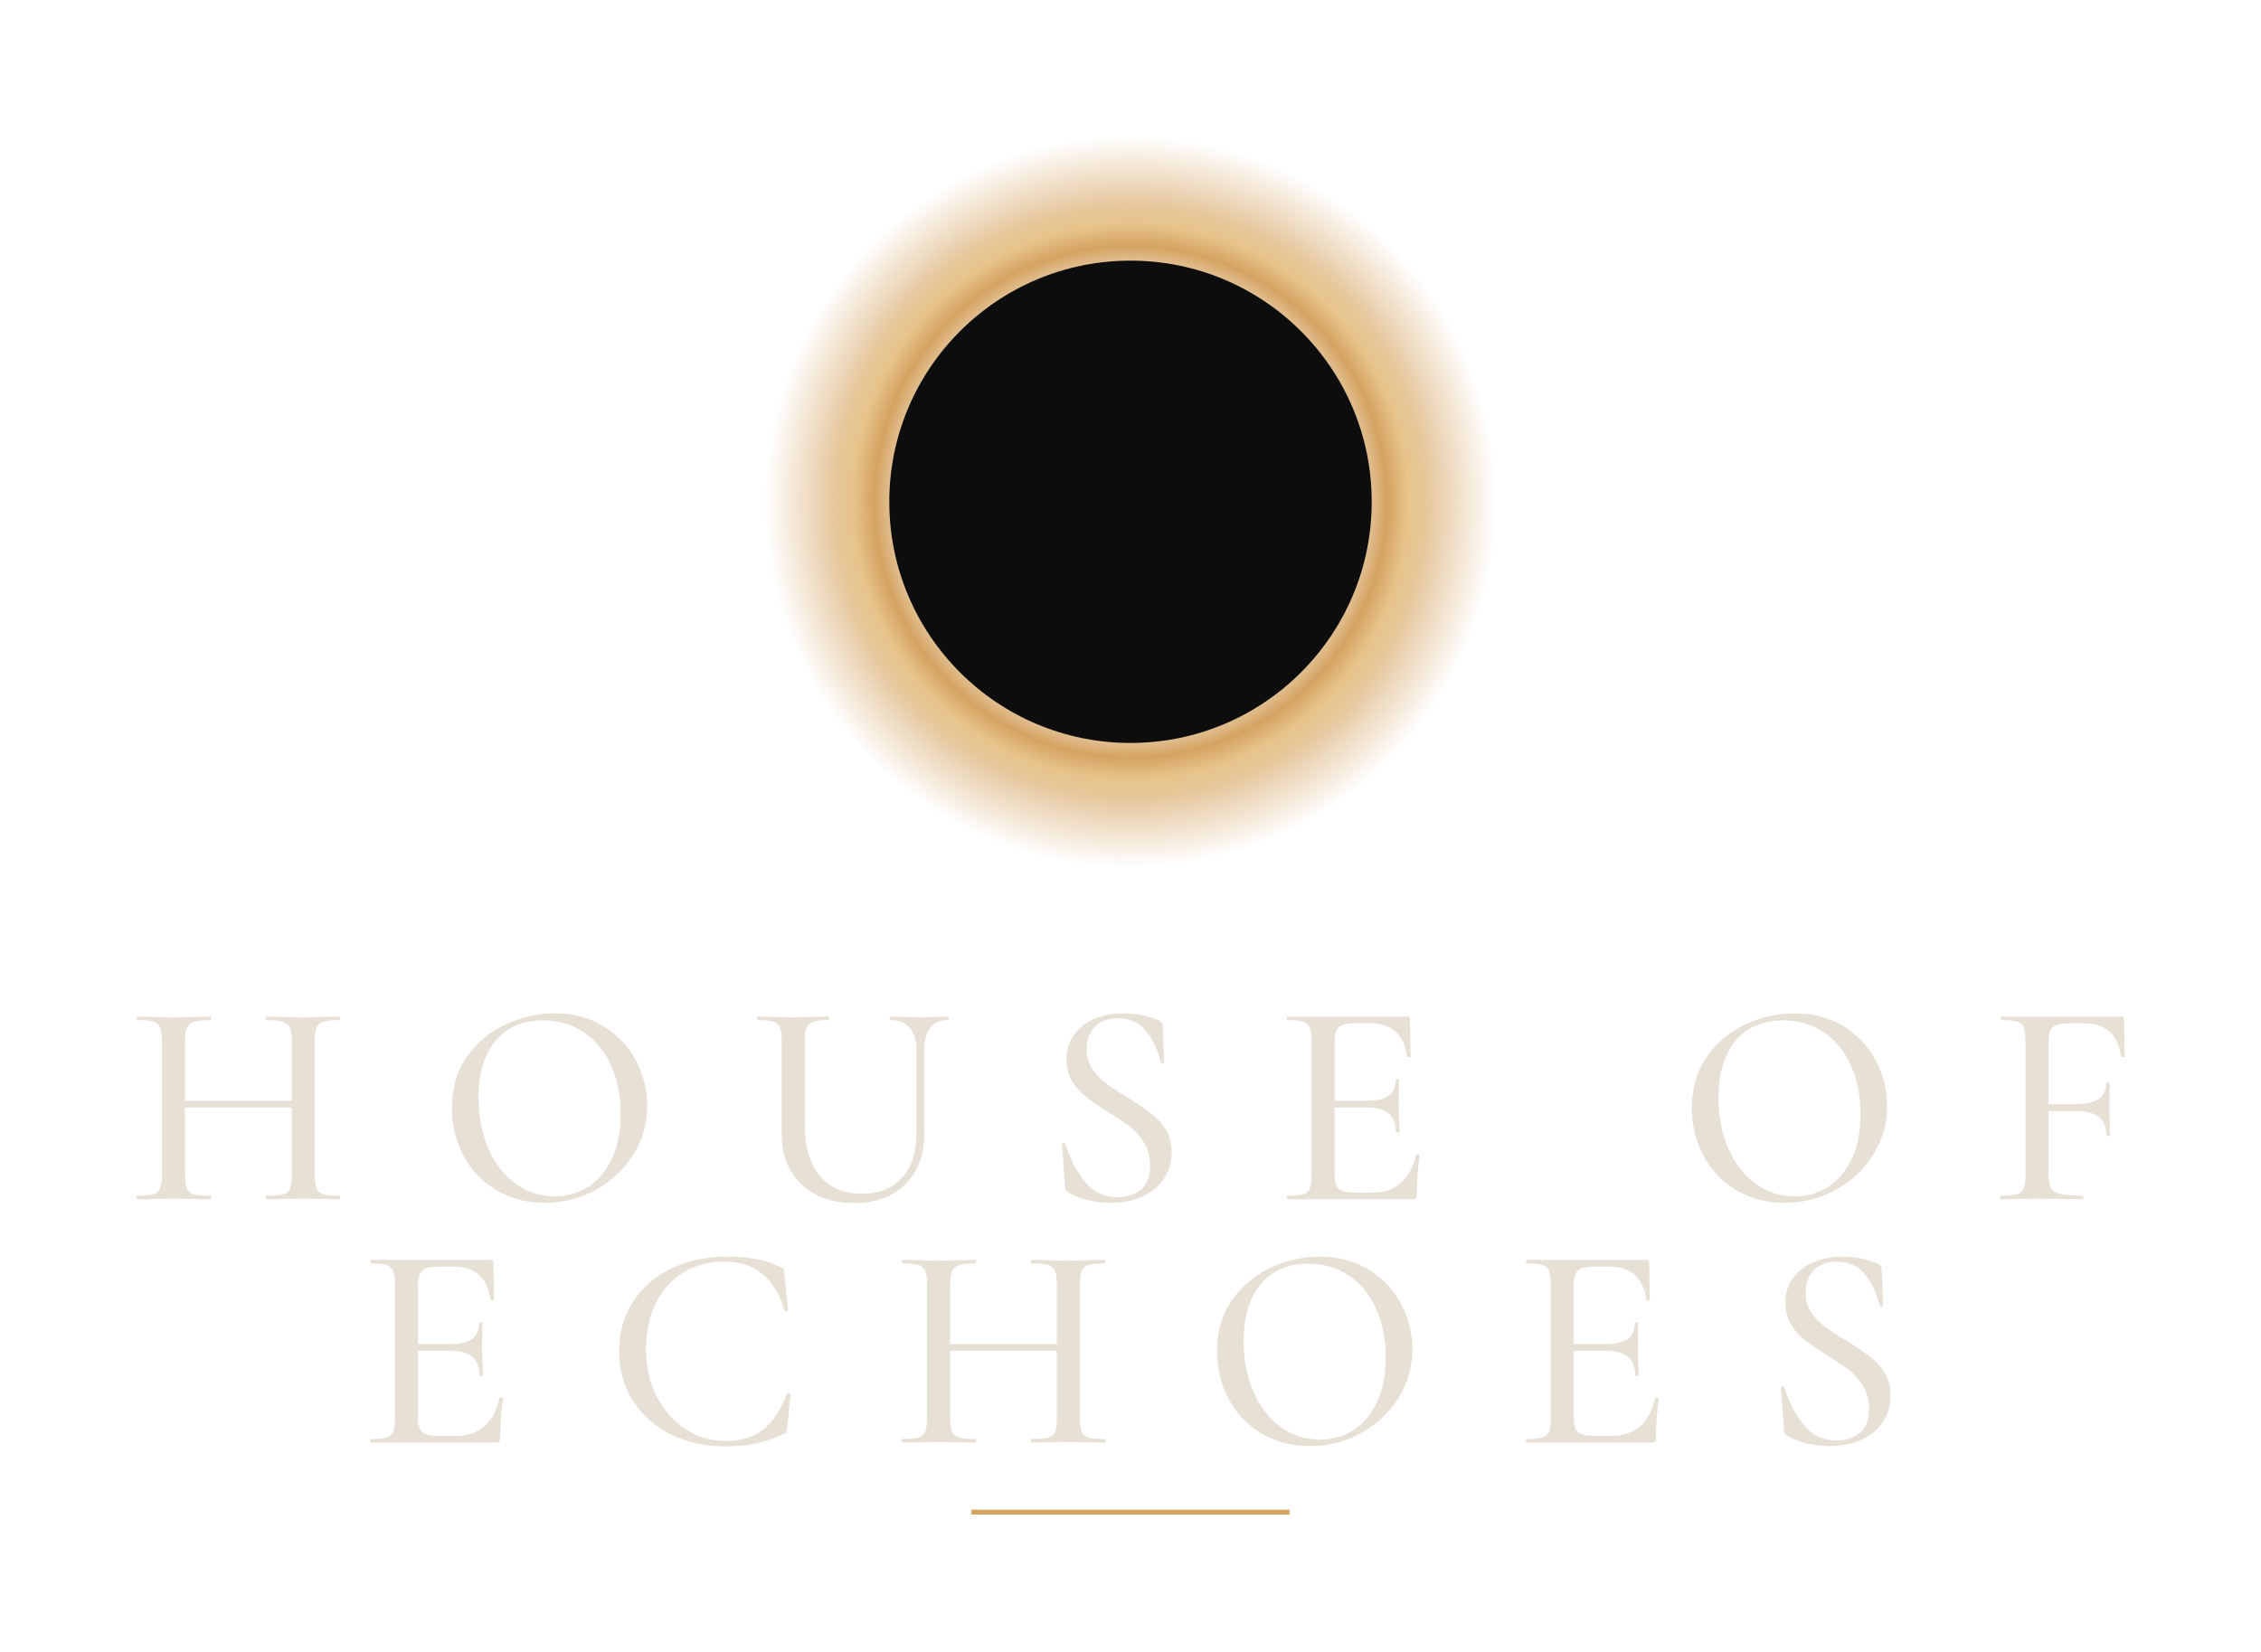
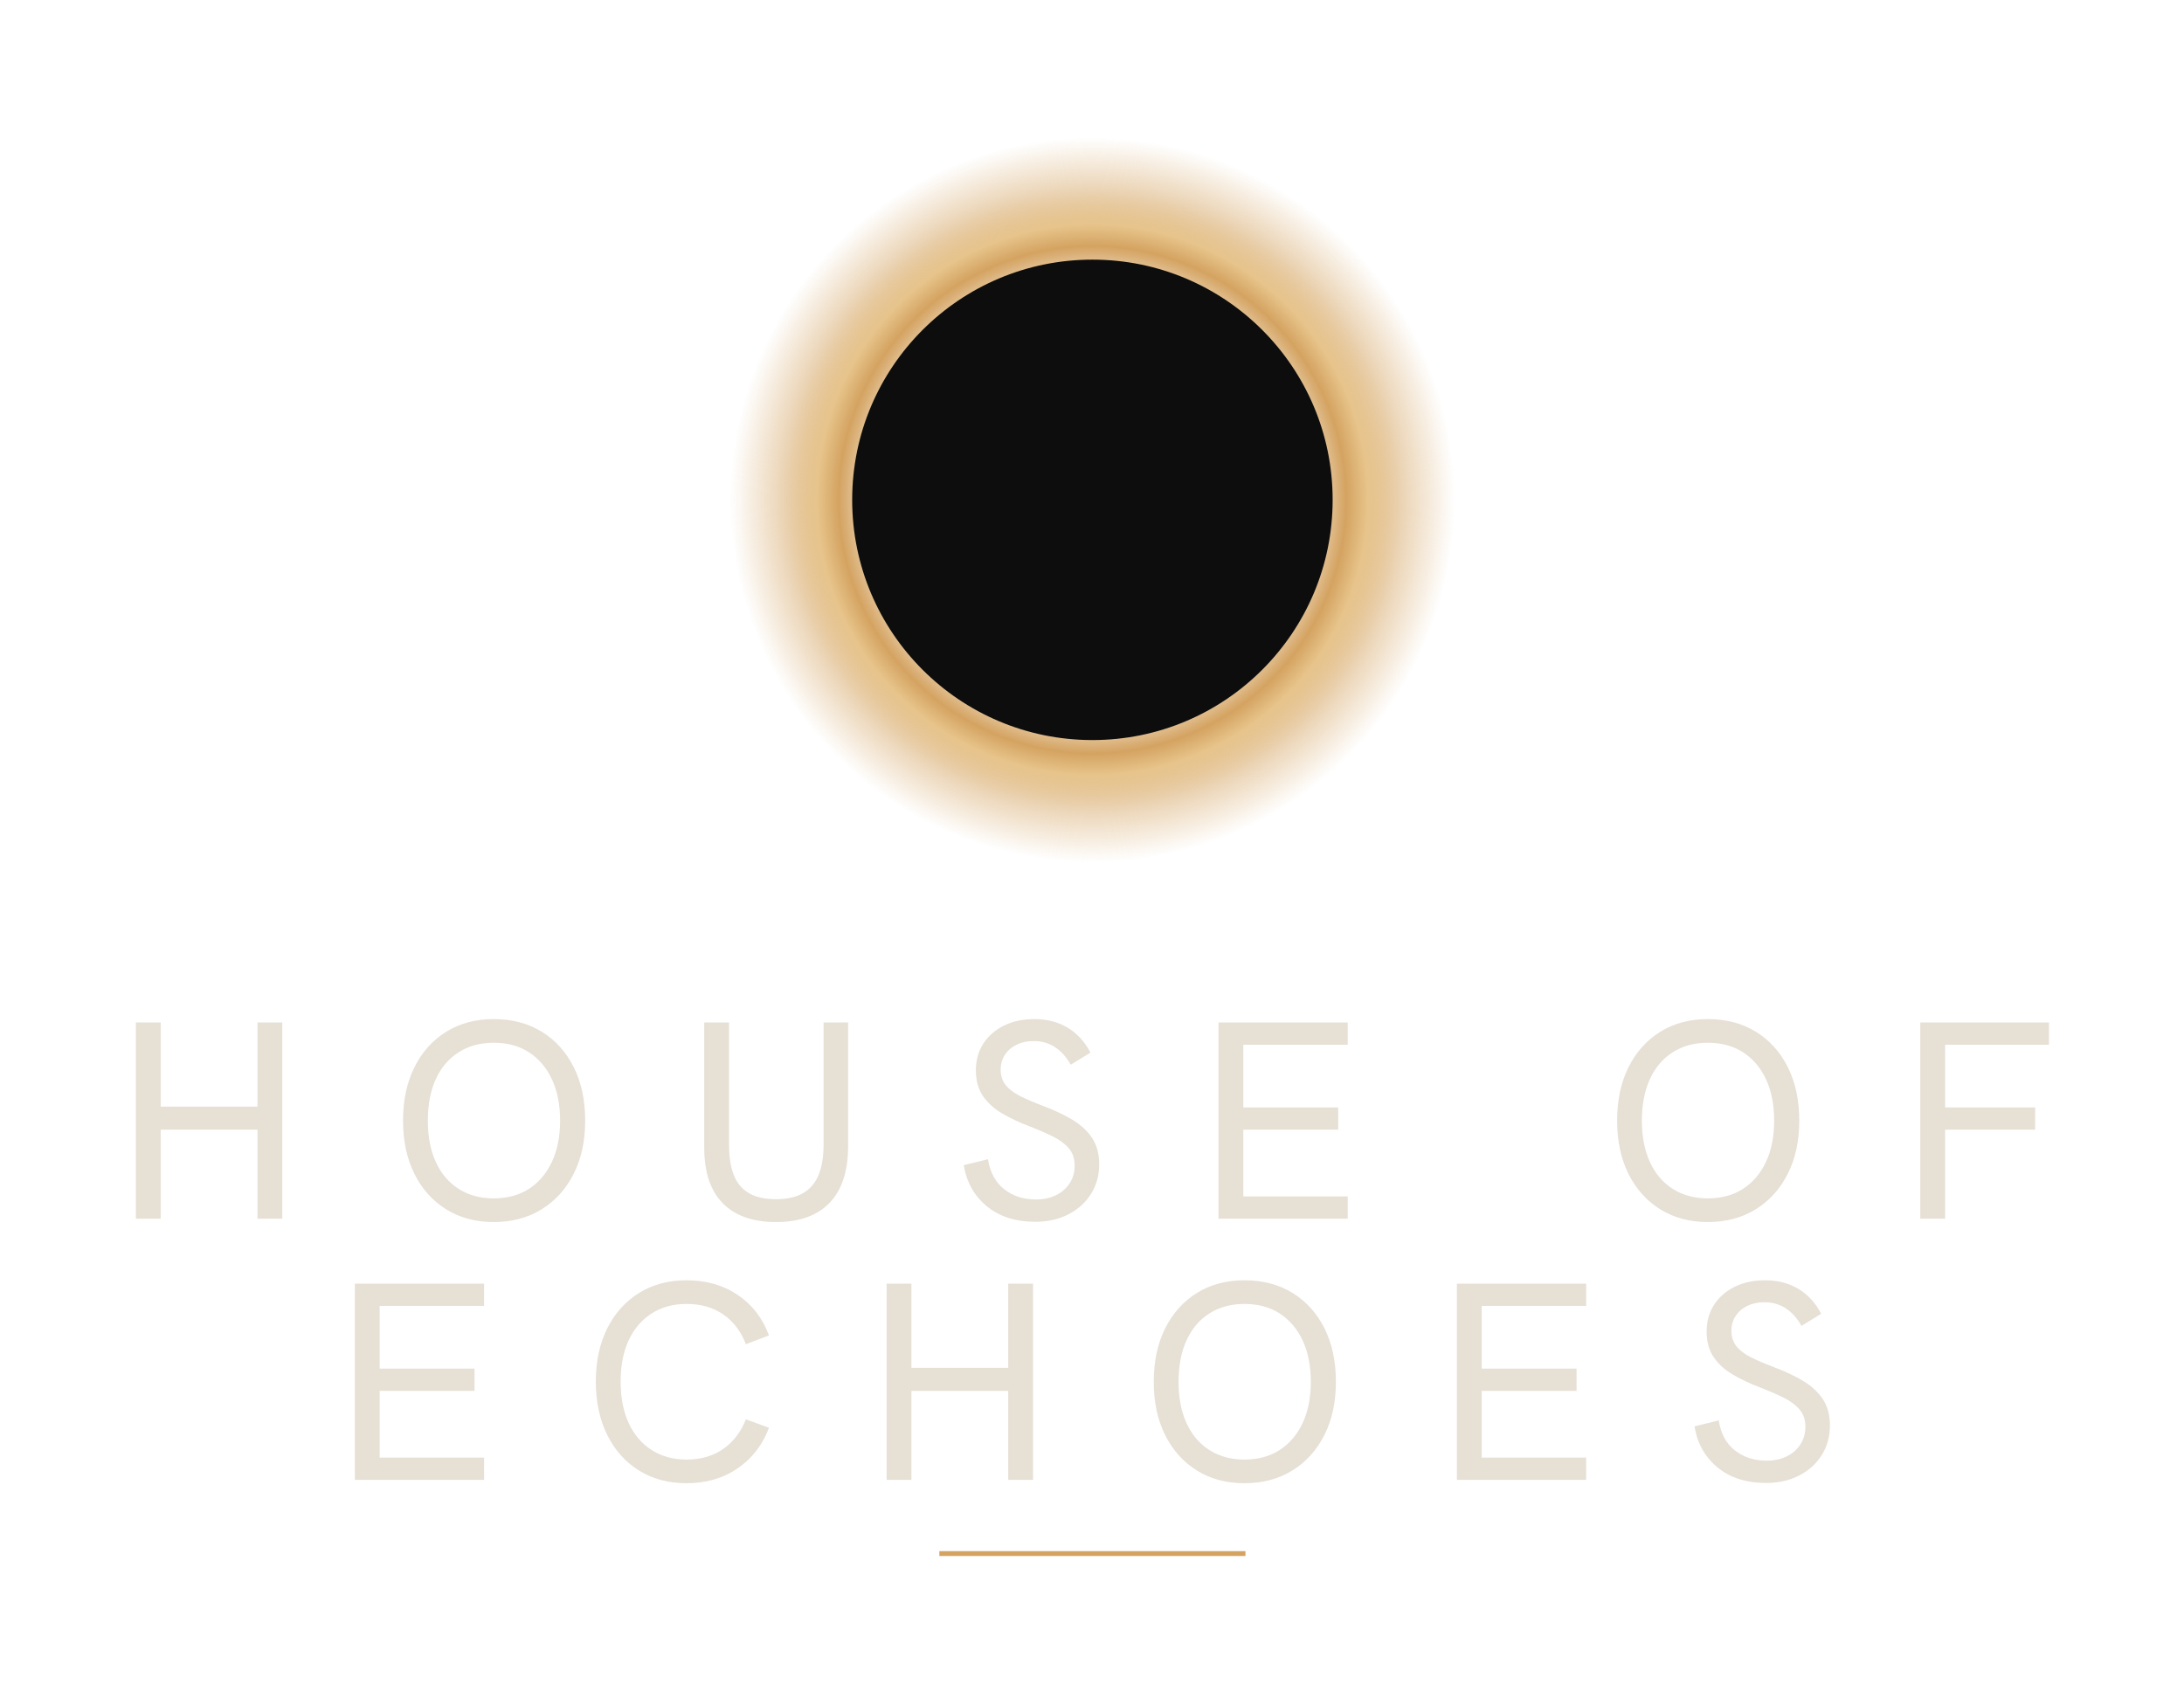
- <svg xmlns="http://www.w3.org/2000/svg" viewBox="0 0 928 678" width="928" height="678" role="img" aria-label="House of Echoes primary logo">
+ <svg xmlns="http://www.w3.org/2000/svg" viewBox="0 0 900 697" width="900" height="697" role="img" aria-label="House of Echoes primary logo">
  <defs>
    <radialGradient id="gP" cx="50%" cy="50%" r="50%">
      <stop offset="56%" stop-color="#D4A361" stop-opacity="0" />
      <stop offset="70%" stop-color="#D4A361" stop-opacity="1" />
      <stop offset="76%" stop-color="#E7C48B" stop-opacity="1" />
      <stop offset="86%" stop-color="#D4A361" stop-opacity="0.45" />
      <stop offset="100%" stop-color="#D4A361" stop-opacity="0" />
    </radialGradient>
  </defs>
-   <circle cx="464" cy="206" r="150" fill="url(#gP)" />
-   <circle cx="464" cy="206" r="99.00" fill="#0D0D0D" />
-   <path d="M67.44-65.04Q67.44-68.64 66.72-70.38Q66-72.12 63.84-72.84Q61.68-73.56 57.12-73.56L57.12-73.56Q56.76-73.56 56.76-74.28Q56.76-75 57.12-75L57.12-75L62.76-74.88Q68.28-74.64 72.24-74.64L72.24-74.64Q75.60-74.64 80.88-74.88L80.88-74.88L87-75Q87.36-75 87.36-74.28Q87.36-73.56 87-73.56L87-73.56Q82.56-73.56 80.46-72.90Q78.36-72.24 77.64-70.56Q76.92-68.88 76.92-65.28L76.92-65.28L76.92-9.72Q76.92-6.12 77.64-4.38Q78.36-2.64 80.46-2.04Q82.56-1.44 87-1.44L87-1.44Q87.36-1.44 87.36-0.72Q87.36 0 87 0L87 0Q83.16 0 80.88-0.12L80.88-0.12L72.24-0.24L62.76-0.12Q60.72 0 57.12 0L57.12 0Q56.76 0 56.76-0.72Q56.76-1.44 57.12-1.44L57.12-1.44Q61.80-1.44 63.90-2.04Q66-2.64 66.72-4.32Q67.44-6 67.44-9.72L67.44-9.72L67.44-65.04ZM18.60-37.68L18.60-40.44L71.64-40.44L71.64-37.68L18.60-37.68ZM14.16-65.28Q14.16-68.88 13.44-70.56Q12.72-72.24 10.68-72.90Q8.64-73.56 4.20-73.56L4.20-73.56Q3.84-73.56 3.84-74.28Q3.84-75 4.20-75L4.20-75L10.32-74.88Q15.36-74.64 18.72-74.64L18.72-74.64Q22.44-74.64 27.96-74.88L27.96-74.88L34.08-75Q34.32-75 34.32-74.28Q34.32-73.56 34.08-73.56L34.08-73.56Q29.52-73.56 27.36-72.84Q25.20-72.12 24.42-70.38Q23.64-68.64 23.64-65.04L23.64-65.04L23.64-9.72Q23.64-6.12 24.42-4.38Q25.20-2.64 27.30-2.04Q29.40-1.44 34.08-1.44L34.08-1.44Q34.32-1.44 34.32-0.72Q34.32 0 34.08 0L34.08 0Q30.12 0 27.96-0.12L27.96-0.12L18.72-0.24L10.20-0.12Q7.92 0 3.96 0L3.96 0Q3.72 0 3.72-0.72Q3.72-1.44 3.96-1.44L3.96-1.44Q8.40-1.44 10.50-2.04Q12.60-2.64 13.38-4.38Q14.16-6.12 14.16-9.72L14.16-9.72L14.16-65.28ZM171.24 1.44Q160.08 1.44 151.38-3.78Q142.68-9 137.94-17.94Q133.20-26.88 133.20-37.44L133.20-37.44Q133.20-49.80 139.44-58.62Q145.68-67.44 155.46-71.88Q165.24-76.32 175.44-76.32L175.44-76.32Q186.84-76.32 195.48-70.98Q204.12-65.64 208.74-56.88Q213.36-48.12 213.36-38.28L213.36-38.28Q213.36-27.36 207.60-18.24Q201.84-9.12 192.18-3.84Q182.52 1.44 171.24 1.44L171.24 1.44ZM175.44-1.20Q183.12-1.20 189.24-5.16Q195.36-9.12 198.90-16.74Q202.44-24.36 202.44-34.92L202.44-34.92Q202.44-46.08 198.54-54.84Q194.64-63.60 187.38-68.52Q180.12-73.44 170.52-73.44L170.52-73.44Q158.04-73.44 151.08-64.98Q144.12-56.52 144.12-41.64L144.12-41.64Q144.12-30.24 148.08-21Q152.04-11.76 159.18-6.48Q166.32-1.20 175.44-1.20L175.44-1.20ZM323.88-61.20Q323.88-67.20 321.12-70.38Q318.36-73.56 313.20-73.56L313.20-73.56Q312.84-73.56 312.84-74.28Q312.84-75 313.20-75L313.20-75L318.60-74.88Q322.92-74.64 325.44-74.64L325.44-74.64Q327.60-74.64 331.68-74.88L331.68-74.88L336.84-75Q337.08-75 337.08-74.28Q337.08-73.56 336.84-73.56L336.84-73.56Q332.04-73.56 329.58-70.44Q327.12-67.32 327.12-61.20L327.12-61.20L327.12-27.24Q327.12-13.80 319.26-6.12Q311.40 1.56 298.32 1.56L298.32 1.56Q289.44 1.56 282.72-1.86Q276-5.28 272.28-11.70Q268.56-18.12 268.56-26.76L268.56-26.76L268.56-65.28Q268.56-68.88 267.84-70.56Q267.12-72.24 265.14-72.90Q263.16-73.56 258.84-73.56L258.84-73.56Q258.48-73.56 258.48-74.28Q258.48-75 258.84-75L258.84-75L264.84-74.88Q270.12-74.64 273.24-74.64L273.24-74.64Q276.72-74.64 281.76-74.88L281.76-74.88L287.64-75Q288-75 288-74.28Q288-73.56 287.64-73.56L287.64-73.56Q283.44-73.56 281.46-72.84Q279.48-72.12 278.76-70.38Q278.04-68.64 278.04-65.04L278.04-65.04L278.04-30.96Q278.04-16.80 284.22-9.54Q290.40-2.28 301.56-2.28L301.56-2.28Q312-2.28 317.94-8.82Q323.88-15.36 323.88-27.12L323.88-27.12L323.88-61.20ZM393.72-61.56Q393.72-57 396-53.58Q398.28-50.16 401.52-47.70Q404.76-45.24 410.52-41.76L410.52-41.76Q416.52-38.04 420.06-35.34Q423.60-32.64 426.12-28.68Q428.64-24.72 428.64-19.32L428.64-19.32Q428.64-13.44 425.58-8.70Q422.52-3.96 416.82-1.26Q411.12 1.44 403.56 1.44L403.56 1.44Q398.76 1.44 394.08 0.30Q389.40-0.84 385.92-3L385.92-3Q385.32-3.36 385.08-3.84Q384.84-4.32 384.84-5.28L384.84-5.28L383.64-22.44Q383.52-22.92 384.18-23.04Q384.84-23.16 384.96-22.68L384.96-22.68Q387.84-13.56 393-7.20Q398.16-0.84 406.44-0.84L406.44-0.84Q412.08-0.84 415.92-3.90Q419.76-6.96 419.76-13.92L419.76-13.92Q419.76-19.20 417.36-23.16Q414.96-27.12 411.48-29.82Q408-32.52 402.24-36L402.24-36Q396.60-39.60 393.30-42.18Q390-44.76 387.72-48.54Q385.44-52.32 385.44-57.36L385.44-57.36Q385.44-63.48 388.74-67.80Q392.04-72.12 397.38-74.22Q402.72-76.32 408.60-76.32L408.60-76.32Q416.52-76.32 423.12-73.56L423.12-73.56Q424.92-72.72 424.92-71.40L424.92-71.40L425.52-56.40Q425.52-55.92 424.86-55.86Q424.20-55.80 424.08-56.28L424.08-56.28Q422.76-62.76 418.50-68.52Q414.24-74.28 406.32-74.28L406.32-74.28Q400.32-74.28 397.02-70.68Q393.72-67.08 393.72-61.56L393.72-61.56ZM476.28 0Q475.92 0 475.92-0.72Q475.92-1.44 476.28-1.44L476.28-1.44Q480.60-1.44 482.58-2.04Q484.56-2.64 485.28-4.38Q486-6.12 486-9.72L486-9.72L486-65.28Q486-68.88 485.28-70.56Q484.56-72.24 482.58-72.90Q480.60-73.56 476.28-73.56L476.28-73.56Q475.92-73.56 475.92-74.28Q475.92-75 476.28-75L476.28-75L525.24-75Q526.44-75 526.44-73.92L526.44-73.92L526.68-58.80Q526.68-58.44 526.02-58.38Q525.36-58.32 525.24-58.68L525.24-58.68Q524.40-65.28 520.56-68.76Q516.72-72.24 510.48-72.24L510.48-72.24L504.36-72.24Q499.08-72.24 497.28-70.68Q495.48-69.12 495.48-64.80L495.48-64.80L495.48-10.20Q495.48-5.88 497.10-4.32Q498.72-2.76 503.64-2.76L503.64-2.76L511.56-2.76Q518.28-2.76 522.78-6.78Q527.28-10.80 528.96-18.24L528.96-18.24Q528.96-18.48 529.44-18.48L529.44-18.48Q529.80-18.48 530.10-18.30Q530.40-18.12 530.40-18L530.40-18Q529.20-9.36 529.20-1.80L529.20-1.80Q529.20-0.84 528.84-0.42Q528.48 0 527.40 0L527.40 0L476.28 0ZM520.68-27.60Q520.68-32.76 517.74-35.22Q514.80-37.68 508.44-37.68L508.44-37.68L490.92-37.68L490.92-40.44L508.68-40.44Q514.80-40.44 517.68-42.54Q520.56-44.64 520.56-49.08L520.56-49.08Q520.56-49.32 521.22-49.32Q521.88-49.32 521.88-49.08L521.88-49.08L521.76-39L521.88-33.60Q522.12-29.76 522.12-27.60L522.12-27.60Q522.12-27.36 521.40-27.36Q520.68-27.36 520.68-27.60L520.68-27.60ZM680.16 1.44Q669 1.44 660.30-3.78Q651.60-9 646.86-17.94Q642.12-26.88 642.12-37.44L642.12-37.44Q642.12-49.80 648.36-58.62Q654.60-67.44 664.38-71.88Q674.16-76.32 684.36-76.32L684.36-76.32Q695.76-76.32 704.40-70.98Q713.04-65.64 717.66-56.88Q722.28-48.12 722.28-38.28L722.28-38.28Q722.28-27.36 716.52-18.24Q710.76-9.12 701.10-3.84Q691.44 1.44 680.16 1.44L680.16 1.44ZM684.36-1.20Q692.04-1.20 698.16-5.16Q704.28-9.12 707.82-16.74Q711.36-24.36 711.36-34.92L711.36-34.92Q711.36-46.08 707.46-54.84Q703.56-63.60 696.30-68.52Q689.04-73.44 679.44-73.44L679.44-73.44Q666.96-73.44 660-64.98Q653.04-56.52 653.04-41.64L653.04-41.64Q653.04-30.24 657-21Q660.96-11.76 668.10-6.48Q675.24-1.20 684.36-1.20L684.36-1.20ZM768.96 0Q768.60 0 768.60-0.72Q768.60-1.44 768.96-1.44L768.96-1.44Q773.40-1.44 775.44-2.04Q777.48-2.64 778.26-4.38Q779.04-6.12 779.04-9.72L779.04-9.72L779.04-65.28Q779.04-68.88 778.32-70.56Q777.60-72.24 775.62-72.90Q773.64-73.56 769.32-73.56L769.32-73.56Q768.96-73.56 768.96-74.28Q768.96-75 769.32-75L769.32-75L818.28-75Q819.48-75 819.48-73.92L819.48-73.92L819.72-58.80Q819.72-58.44 819.06-58.38Q818.40-58.32 818.28-58.68L818.28-58.68Q817.44-65.28 813.60-68.76Q809.76-72.24 803.52-72.24L803.52-72.24L797.40-72.24Q792.24-72.24 790.38-70.74Q788.52-69.24 788.52-65.16L788.52-65.16L788.52-10.20Q788.52-6.36 789.54-4.62Q790.56-2.88 793.44-2.16Q796.32-1.44 802.56-1.44L802.56-1.44Q802.80-1.44 802.80-0.72Q802.80 0 802.56 0L802.56 0Q797.64 0 794.88-0.12L794.88-0.12L783.60-0.24L775.20-0.12Q772.92 0 768.96 0L768.96 0ZM812.28-26.16Q812.28-31.32 809.16-33.78Q806.04-36.24 799.20-36.24L799.20-36.24L783.96-36.24L783.96-39L799.56-39Q806.04-39 809.10-41.16Q812.16-43.32 812.16-47.64L812.16-47.64Q812.16-47.88 812.88-47.88Q813.60-47.88 813.60-47.64L813.60-47.64L813.48-37.56Q813.48-33.96 813.60-32.16L813.60-32.16L813.72-26.16Q813.72-25.92 813-25.92Q812.28-25.92 812.28-26.16L812.28-26.16Z" fill="#E6E0D5" transform="translate(52.28 492.32)" />
-   <path d="M5.16 0Q4.80 0 4.80-0.72Q4.80-1.44 5.16-1.44L5.16-1.44Q9.48-1.44 11.46-2.04Q13.44-2.64 14.16-4.38Q14.88-6.12 14.88-9.72L14.88-9.72L14.88-65.28Q14.88-68.88 14.16-70.56Q13.44-72.24 11.46-72.90Q9.48-73.56 5.16-73.56L5.16-73.56Q4.80-73.56 4.80-74.28Q4.80-75 5.16-75L5.16-75L54.12-75Q55.32-75 55.32-73.92L55.32-73.92L55.56-58.80Q55.56-58.44 54.90-58.38Q54.24-58.32 54.12-58.68L54.12-58.68Q53.28-65.28 49.44-68.76Q45.60-72.24 39.36-72.24L39.36-72.24L33.24-72.24Q27.96-72.24 26.16-70.68Q24.36-69.12 24.36-64.80L24.36-64.80L24.36-10.20Q24.36-5.88 25.98-4.32Q27.60-2.76 32.52-2.76L32.52-2.76L40.44-2.76Q47.16-2.76 51.66-6.78Q56.16-10.80 57.84-18.24L57.84-18.24Q57.84-18.48 58.32-18.48L58.32-18.48Q58.68-18.48 58.98-18.30Q59.28-18.12 59.28-18L59.28-18Q58.08-9.36 58.08-1.80L58.08-1.80Q58.08-0.84 57.72-0.42Q57.36 0 56.28 0L56.28 0L5.16 0ZM49.56-27.60Q49.56-32.76 46.62-35.22Q43.68-37.68 37.32-37.68L37.32-37.68L19.80-37.68L19.80-40.44L37.56-40.44Q43.68-40.44 46.56-42.54Q49.44-44.64 49.44-49.08L49.44-49.08Q49.44-49.32 50.10-49.32Q50.76-49.32 50.76-49.08L50.76-49.08L50.64-39L50.76-33.60Q51-29.76 51-27.60L51-27.60Q51-27.36 50.28-27.36Q49.56-27.36 49.56-27.60L49.56-27.60ZM150.96-76.32Q157.92-76.32 163.26-75.30Q168.60-74.28 173.28-72L173.28-72Q174.12-71.64 174.36-71.22Q174.60-70.80 174.72-69.36L174.72-69.36L176.28-54.36Q176.28-54 175.62-53.88Q174.96-53.76 174.84-54.24L174.84-54.24Q168.72-74.28 150.12-74.28L150.12-74.28Q140.64-74.28 133.32-69.84Q126-65.40 121.98-57.24Q117.96-49.08 117.96-38.16L117.96-38.16Q117.96-27.48 122.34-18.90Q126.72-10.32 134.22-5.46Q141.72-0.60 150.72-0.60L150.72-0.60Q160.08-0.60 166.08-5.34Q172.08-10.08 175.80-20.04L175.80-20.04Q175.92-20.28 176.40-20.28L176.40-20.28Q176.64-20.28 176.94-20.10Q177.24-19.92 177.24-19.80L177.24-19.80L175.92-6.12Q175.80-4.68 175.56-4.32Q175.32-3.96 174.36-3.48L174.36-3.48Q168.36-0.72 162.84 0.42Q157.32 1.56 150.72 1.56L150.72 1.56Q138 1.56 128.04-3.42Q118.08-8.40 112.50-17.28Q106.92-26.16 106.92-37.68L106.92-37.68Q106.92-48.96 112.62-57.78Q118.32-66.60 128.40-71.46Q138.48-76.32 150.96-76.32L150.96-76.32ZM286.56-65.04Q286.56-68.64 285.84-70.38Q285.12-72.12 282.96-72.84Q280.80-73.56 276.24-73.56L276.24-73.56Q275.88-73.56 275.88-74.28Q275.88-75 276.24-75L276.24-75L281.88-74.88Q287.40-74.64 291.36-74.64L291.36-74.64Q294.72-74.64 300-74.88L300-74.88L306.12-75Q306.48-75 306.48-74.28Q306.48-73.56 306.12-73.56L306.12-73.56Q301.68-73.56 299.58-72.90Q297.48-72.24 296.76-70.56Q296.04-68.88 296.04-65.28L296.04-65.28L296.04-9.72Q296.04-6.12 296.76-4.38Q297.48-2.64 299.58-2.04Q301.68-1.44 306.12-1.44L306.12-1.44Q306.48-1.44 306.48-0.72Q306.48 0 306.12 0L306.12 0Q302.28 0 300-0.12L300-0.12L291.36-0.24L281.88-0.12Q279.84 0 276.24 0L276.24 0Q275.88 0 275.88-0.72Q275.88-1.44 276.24-1.44L276.24-1.44Q280.92-1.44 283.02-2.04Q285.12-2.64 285.84-4.32Q286.56-6 286.56-9.72L286.56-9.72L286.56-65.04ZM237.72-37.68L237.72-40.44L290.76-40.44L290.76-37.68L237.72-37.68ZM233.28-65.28Q233.28-68.88 232.56-70.56Q231.84-72.24 229.80-72.90Q227.76-73.56 223.32-73.56L223.32-73.56Q222.96-73.56 222.96-74.28Q222.96-75 223.32-75L223.32-75L229.44-74.88Q234.48-74.64 237.84-74.64L237.84-74.64Q241.56-74.64 247.08-74.88L247.08-74.88L253.20-75Q253.44-75 253.44-74.28Q253.44-73.56 253.20-73.56L253.20-73.56Q248.64-73.56 246.48-72.84Q244.32-72.12 243.54-70.38Q242.76-68.64 242.76-65.04L242.76-65.04L242.76-9.72Q242.76-6.12 243.54-4.38Q244.32-2.64 246.42-2.04Q248.52-1.44 253.20-1.44L253.20-1.44Q253.44-1.44 253.44-0.72Q253.44 0 253.20 0L253.20 0Q249.24 0 247.08-0.12L247.08-0.12L237.84-0.24L229.32-0.12Q227.04 0 223.08 0L223.08 0Q222.84 0 222.84-0.72Q222.84-1.44 223.08-1.44L223.08-1.44Q227.52-1.44 229.62-2.04Q231.72-2.64 232.50-4.38Q233.28-6.12 233.28-9.72L233.28-9.72L233.28-65.28ZM390.36 1.44Q379.20 1.44 370.50-3.78Q361.80-9 357.06-17.94Q352.32-26.88 352.32-37.44L352.32-37.44Q352.32-49.80 358.56-58.62Q364.80-67.44 374.58-71.88Q384.36-76.32 394.56-76.32L394.56-76.32Q405.96-76.32 414.60-70.98Q423.24-65.64 427.86-56.88Q432.48-48.12 432.48-38.28L432.48-38.28Q432.48-27.36 426.72-18.24Q420.96-9.12 411.30-3.84Q401.64 1.44 390.36 1.44L390.36 1.44ZM394.56-1.20Q402.24-1.20 408.36-5.16Q414.48-9.12 418.02-16.74Q421.56-24.36 421.56-34.92L421.56-34.92Q421.56-46.08 417.66-54.84Q413.76-63.60 406.50-68.52Q399.24-73.44 389.64-73.44L389.64-73.44Q377.16-73.44 370.20-64.98Q363.24-56.52 363.24-41.64L363.24-41.64Q363.24-30.24 367.20-21Q371.16-11.76 378.30-6.48Q385.44-1.20 394.56-1.20L394.56-1.20ZM479.52 0Q479.16 0 479.16-0.72Q479.16-1.44 479.52-1.44L479.52-1.44Q483.84-1.44 485.82-2.04Q487.80-2.64 488.52-4.38Q489.24-6.12 489.24-9.72L489.24-9.72L489.24-65.28Q489.24-68.88 488.52-70.56Q487.80-72.24 485.82-72.90Q483.84-73.56 479.52-73.56L479.52-73.56Q479.16-73.56 479.16-74.28Q479.16-75 479.52-75L479.52-75L528.48-75Q529.68-75 529.68-73.92L529.68-73.92L529.92-58.80Q529.92-58.44 529.26-58.38Q528.60-58.32 528.48-58.68L528.48-58.68Q527.64-65.28 523.80-68.76Q519.96-72.24 513.72-72.24L513.72-72.24L507.60-72.24Q502.32-72.24 500.52-70.68Q498.72-69.12 498.72-64.80L498.72-64.80L498.72-10.20Q498.72-5.88 500.34-4.32Q501.96-2.76 506.88-2.76L506.88-2.76L514.80-2.76Q521.52-2.76 526.02-6.78Q530.52-10.80 532.20-18.24L532.20-18.24Q532.20-18.48 532.68-18.48L532.68-18.48Q533.04-18.48 533.34-18.30Q533.64-18.12 533.64-18L533.64-18Q532.44-9.36 532.44-1.80L532.44-1.80Q532.44-0.84 532.08-0.42Q531.72 0 530.64 0L530.64 0L479.52 0ZM523.92-27.60Q523.92-32.76 520.98-35.22Q518.04-37.68 511.68-37.68L511.68-37.68L494.16-37.68L494.16-40.44L511.92-40.44Q518.04-40.44 520.92-42.54Q523.80-44.64 523.80-49.08L523.80-49.08Q523.80-49.32 524.46-49.32Q525.12-49.32 525.12-49.08L525.12-49.08L525-39L525.12-33.60Q525.36-29.76 525.36-27.60L525.36-27.60Q525.36-27.36 524.64-27.36Q523.92-27.36 523.92-27.60L523.92-27.60ZM593.88-61.56Q593.88-57 596.16-53.58Q598.44-50.16 601.68-47.70Q604.92-45.24 610.68-41.76L610.68-41.76Q616.68-38.04 620.22-35.34Q623.76-32.64 626.28-28.68Q628.80-24.72 628.80-19.32L628.80-19.32Q628.80-13.44 625.74-8.70Q622.68-3.96 616.98-1.26Q611.28 1.44 603.72 1.44L603.72 1.44Q598.92 1.44 594.24 0.30Q589.56-0.84 586.08-3L586.08-3Q585.48-3.36 585.24-3.84Q585-4.32 585-5.28L585-5.28L583.80-22.44Q583.68-22.92 584.34-23.04Q585-23.16 585.12-22.68L585.12-22.68Q588-13.56 593.16-7.20Q598.32-0.84 606.60-0.84L606.60-0.84Q612.24-0.84 616.08-3.90Q619.92-6.96 619.92-13.92L619.92-13.92Q619.92-19.20 617.52-23.16Q615.12-27.12 611.64-29.82Q608.16-32.52 602.40-36L602.40-36Q596.76-39.60 593.46-42.18Q590.16-44.76 587.88-48.54Q585.60-52.32 585.60-57.36L585.60-57.36Q585.60-63.48 588.90-67.80Q592.20-72.12 597.54-74.22Q602.88-76.32 608.76-76.32L608.76-76.32Q616.68-76.32 623.28-73.56L623.28-73.56Q625.08-72.72 625.08-71.40L625.08-71.40L625.68-56.40Q625.68-55.92 625.02-55.86Q624.36-55.80 624.24-56.28L624.24-56.28Q622.92-62.76 618.66-68.52Q614.40-74.28 606.48-74.28L606.48-74.28Q600.48-74.28 597.18-70.68Q593.88-67.08 593.88-61.56L593.88-61.56Z" fill="#E6E0D5" transform="translate(147.20 592.20)" />
-   <rect x="398.72" y="619.76" width="130.56" height="2" fill="#D4A361" />
+   <circle cx="450.168" cy="206" r="150" fill="url(#gP)" />
+   <circle cx="450.168" cy="206" r="99.00" fill="#0D0D0D" />
+   <path d="M19.37 0L9.16 0L9.16-80.85L19.37-80.85L19.37-46.17L59.28-46.17L59.28-80.85L69.48-80.85L69.48 0L59.28 0L59.28-36.66L19.37-36.66L19.37 0ZM156.60 1.39L156.60 1.39Q145.46 1.39 137.05-3.83Q128.64-9.05 123.95-18.44Q119.25-27.84 119.25-40.37L119.25-40.37Q119.25-53.01 123.95-62.41Q128.64-71.80 137.05-77.02Q145.46-82.24 156.60-82.24L156.60-82.24Q167.97-82.24 176.44-77.02Q184.90-71.80 189.60-62.41Q194.30-53.01 194.30-40.37L194.30-40.37Q194.30-27.84 189.54-18.44Q184.79-9.05 176.32-3.83Q167.85 1.39 156.60 1.39ZM156.60-8.35L156.60-8.35Q165.07-8.35 171.16-12.30Q177.25-16.24 180.61-23.43Q183.98-30.62 183.98-40.37L183.98-40.37Q183.98-50.23 180.61-57.42Q177.25-64.61 171.16-68.56Q165.07-72.50 156.60-72.50L156.60-72.50Q148.36-72.50 142.22-68.61Q136.07-64.73 132.76-57.54Q129.46-50.34 129.46-40.37L129.46-40.37Q129.46-30.51 132.76-23.32Q136.07-16.12 142.22-12.24Q148.36-8.35 156.60-8.35ZM272.95 1.39L272.95 1.39Q258.56 1.39 250.97-6.38Q243.37-14.15 243.37-29.23L243.37-29.23L243.37-80.85L253.58-80.85L253.58-30.39Q253.58-23.08 255.49-18.10Q257.40-13.11 261.70-10.56Q265.99-8.00 272.95-8.00L272.95-8.00Q279.91-8.00 284.26-10.61Q288.61-13.22 290.58-18.21Q292.55-23.20 292.55-30.51L292.55-30.51L292.55-80.85L302.64-80.85L302.64-29.81Q302.64-14.50 295.05-6.55Q287.45 1.39 272.95 1.39ZM379.78 1.28L379.78 1.28Q367.60 1.28 359.83-5.10Q352.06-11.48 350.32-22.04L350.32-22.04L360.30-24.48Q361.57-16.36 366.97-12.12Q372.36-7.89 380.13-7.89L380.13-7.89Q384.66-7.89 388.25-9.63Q391.85-11.37 393.94-14.56Q396.02-17.75 396.02-21.81L396.02-21.81Q396.02-26.10 393.70-28.88Q391.38-31.67 387.27-33.76Q383.15-35.84 377.70-37.93L377.70-37.93Q370.97-40.48 365.92-43.50Q360.88-46.52 358.09-50.75Q355.31-54.98 355.31-61.13L355.31-61.13Q355.31-67.28 358.32-72.04Q361.34-76.79 366.79-79.52Q372.24-82.24 379.44-82.24L379.44-82.24Q387.09-82.24 393.01-78.76Q398.92-75.28 402.52-68.44L402.52-68.44L394.40-63.45Q391.73-68.21 387.90-70.70Q384.08-73.20 379.09-73.20L379.09-73.20Q375.14-73.20 372.07-71.69Q369.00-70.18 367.26-67.51Q365.52-64.84 365.52-61.36L365.52-61.36Q365.52-57.65 367.60-55.04Q369.69-52.43 373.64-50.46Q377.58-48.49 383.15-46.40L383.15-46.40Q390.22-43.73 395.33-40.60Q400.43-37.47 403.27-33.12Q406.12-28.77 406.12-22.39L406.12-22.39Q406.12-15.54 402.75-10.21Q399.39-4.87 393.47-1.80Q387.56 1.28 379.78 1.28ZM508.54 0L455.30 0L455.30-80.85L508.54-80.85L508.54-71.69L465.51-71.69L465.51-45.82L504.60-45.82L504.60-36.66L465.51-36.66L465.51-9.16L508.54-9.16L508.54 0ZM656.91 1.39L656.91 1.39Q645.77 1.39 637.36-3.83Q628.95-9.05 624.25-18.44Q619.56-27.84 619.56-40.37L619.56-40.37Q619.56-53.01 624.25-62.41Q628.95-71.80 637.36-77.02Q645.77-82.24 656.91-82.24L656.91-82.24Q668.28-82.24 676.74-77.02Q685.21-71.80 689.91-62.41Q694.61-53.01 694.61-40.37L694.61-40.37Q694.61-27.84 689.85-18.44Q685.10-9.05 676.63-3.83Q668.16 1.39 656.91 1.39ZM656.91-8.35L656.91-8.35Q665.38-8.35 671.47-12.30Q677.56-16.24 680.92-23.43Q684.28-30.62 684.28-40.37L684.28-40.37Q684.28-50.23 680.92-57.42Q677.56-64.61 671.47-68.56Q665.38-72.50 656.91-72.50L656.91-72.50Q648.67-72.50 642.52-68.61Q636.38-64.73 633.07-57.54Q629.76-50.34 629.76-40.37L629.76-40.37Q629.76-30.51 633.07-23.32Q636.38-16.12 642.52-12.24Q648.67-8.35 656.91-8.35ZM754.70 0L744.49 0L744.49-80.85L797.50-80.85L797.50-71.69L754.70-71.69L754.70-45.82L791.82-45.82L791.82-36.66L754.70-36.66L754.70 0Z" fill="#E6E0D5" transform="translate(46.84 502.24)" />
+   <path d="M62.41 0L9.16 0L9.16-80.85L62.41-80.85L62.41-71.69L19.37-71.69L19.37-45.82L58.46-45.82L58.46-36.66L19.37-36.66L19.37-9.16L62.41-9.16L62.41 0ZM145.81 1.39L145.81 1.39Q134.68 1.39 126.27-3.83Q117.86-9.05 113.16-18.50Q108.46-27.96 108.46-40.48L108.46-40.48Q108.46-53.01 113.16-62.41Q117.86-71.80 126.27-77.02Q134.68-82.24 145.81-82.24L145.81-82.24Q157.99-82.24 166.92-76.21Q175.86-70.18 179.80-59.51L179.80-59.51L170.29-55.91Q167.27-63.80 161.01-68.15Q154.74-72.50 145.81-72.50L145.81-72.50Q137.58-72.50 131.43-68.56Q125.28-64.61 121.97-57.48Q118.67-50.34 118.67-40.48L118.67-40.48Q118.67-30.62 121.97-23.43Q125.28-16.24 131.43-12.30Q137.58-8.35 145.81-8.35L145.81-8.35Q154.74-8.35 161.01-12.76Q167.27-17.17 170.29-24.94L170.29-24.94L179.80-21.46Q175.86-10.90 166.92-4.76Q157.99 1.39 145.81 1.39ZM238.50 0L228.29 0L228.29-80.85L238.50-80.85L238.50-46.17L278.40-46.17L278.40-80.85L288.61-80.85L288.61 0L278.40 0L278.40-36.66L238.50-36.66L238.50 0ZM375.72 1.39L375.72 1.39Q364.59 1.39 356.18-3.83Q347.77-9.05 343.07-18.44Q338.37-27.84 338.37-40.37L338.37-40.37Q338.37-53.01 343.07-62.41Q347.77-71.80 356.18-77.02Q364.59-82.24 375.72-82.24L375.72-82.24Q387.09-82.24 395.56-77.02Q404.03-71.80 408.73-62.41Q413.42-53.01 413.42-40.37L413.42-40.37Q413.42-27.84 408.67-18.44Q403.91-9.05 395.44-3.83Q386.98 1.39 375.72 1.39ZM375.72-8.35L375.72-8.35Q384.19-8.35 390.28-12.30Q396.37-16.24 399.74-23.43Q403.10-30.62 403.10-40.37L403.10-40.37Q403.10-50.23 399.74-57.42Q396.37-64.61 390.28-68.56Q384.19-72.50 375.72-72.50L375.72-72.50Q367.49-72.50 361.34-68.61Q355.19-64.73 351.89-57.54Q348.58-50.34 348.58-40.37L348.58-40.37Q348.58-30.51 351.89-23.32Q355.19-16.12 361.34-12.24Q367.49-8.35 375.72-8.35ZM516.55 0L463.30 0L463.30-80.85L516.55-80.85L516.55-71.69L473.51-71.69L473.51-45.82L512.60-45.82L512.60-36.66L473.51-36.66L473.51-9.16L516.55-9.16L516.55 0ZM590.67 1.28L590.67 1.28Q578.49 1.28 570.72-5.10Q562.95-11.48 561.21-22.04L561.21-22.04L571.18-24.48Q572.46-16.36 577.85-12.12Q583.25-7.89 591.02-7.89L591.02-7.89Q595.54-7.89 599.14-9.63Q602.74-11.37 604.82-14.56Q606.91-17.75 606.91-21.81L606.91-21.81Q606.91-26.10 604.59-28.88Q602.27-31.67 598.15-33.76Q594.04-35.84 588.58-37.93L588.58-37.93Q581.86-40.48 576.81-43.50Q571.76-46.52 568.98-50.75Q566.20-54.98 566.20-61.13L566.20-61.13Q566.20-67.28 569.21-72.04Q572.23-76.79 577.68-79.52Q583.13-82.24 590.32-82.24L590.32-82.24Q597.98-82.24 603.90-78.76Q609.81-75.28 613.41-68.44L613.41-68.44L605.29-63.45Q602.62-68.21 598.79-70.70Q594.96-73.20 589.98-73.20L589.98-73.20Q586.03-73.20 582.96-71.69Q579.88-70.18 578.14-67.51Q576.40-64.84 576.40-61.36L576.40-61.36Q576.40-57.65 578.49-55.04Q580.58-52.43 584.52-50.46Q588.47-48.49 594.04-46.40L594.04-46.40Q601.11-43.73 606.22-40.60Q611.32-37.47 614.16-33.12Q617.00-28.77 617.00-22.39L617.00-22.39Q617.00-15.54 613.64-10.21Q610.28-4.87 604.36-1.80Q598.44 1.28 590.67 1.28Z" fill="#E6E0D5" transform="translate(137.08 609.88)" />
+   <rect x="387.10" y="639.27" width="126.13" height="2" fill="#D4A361" />
</svg>
